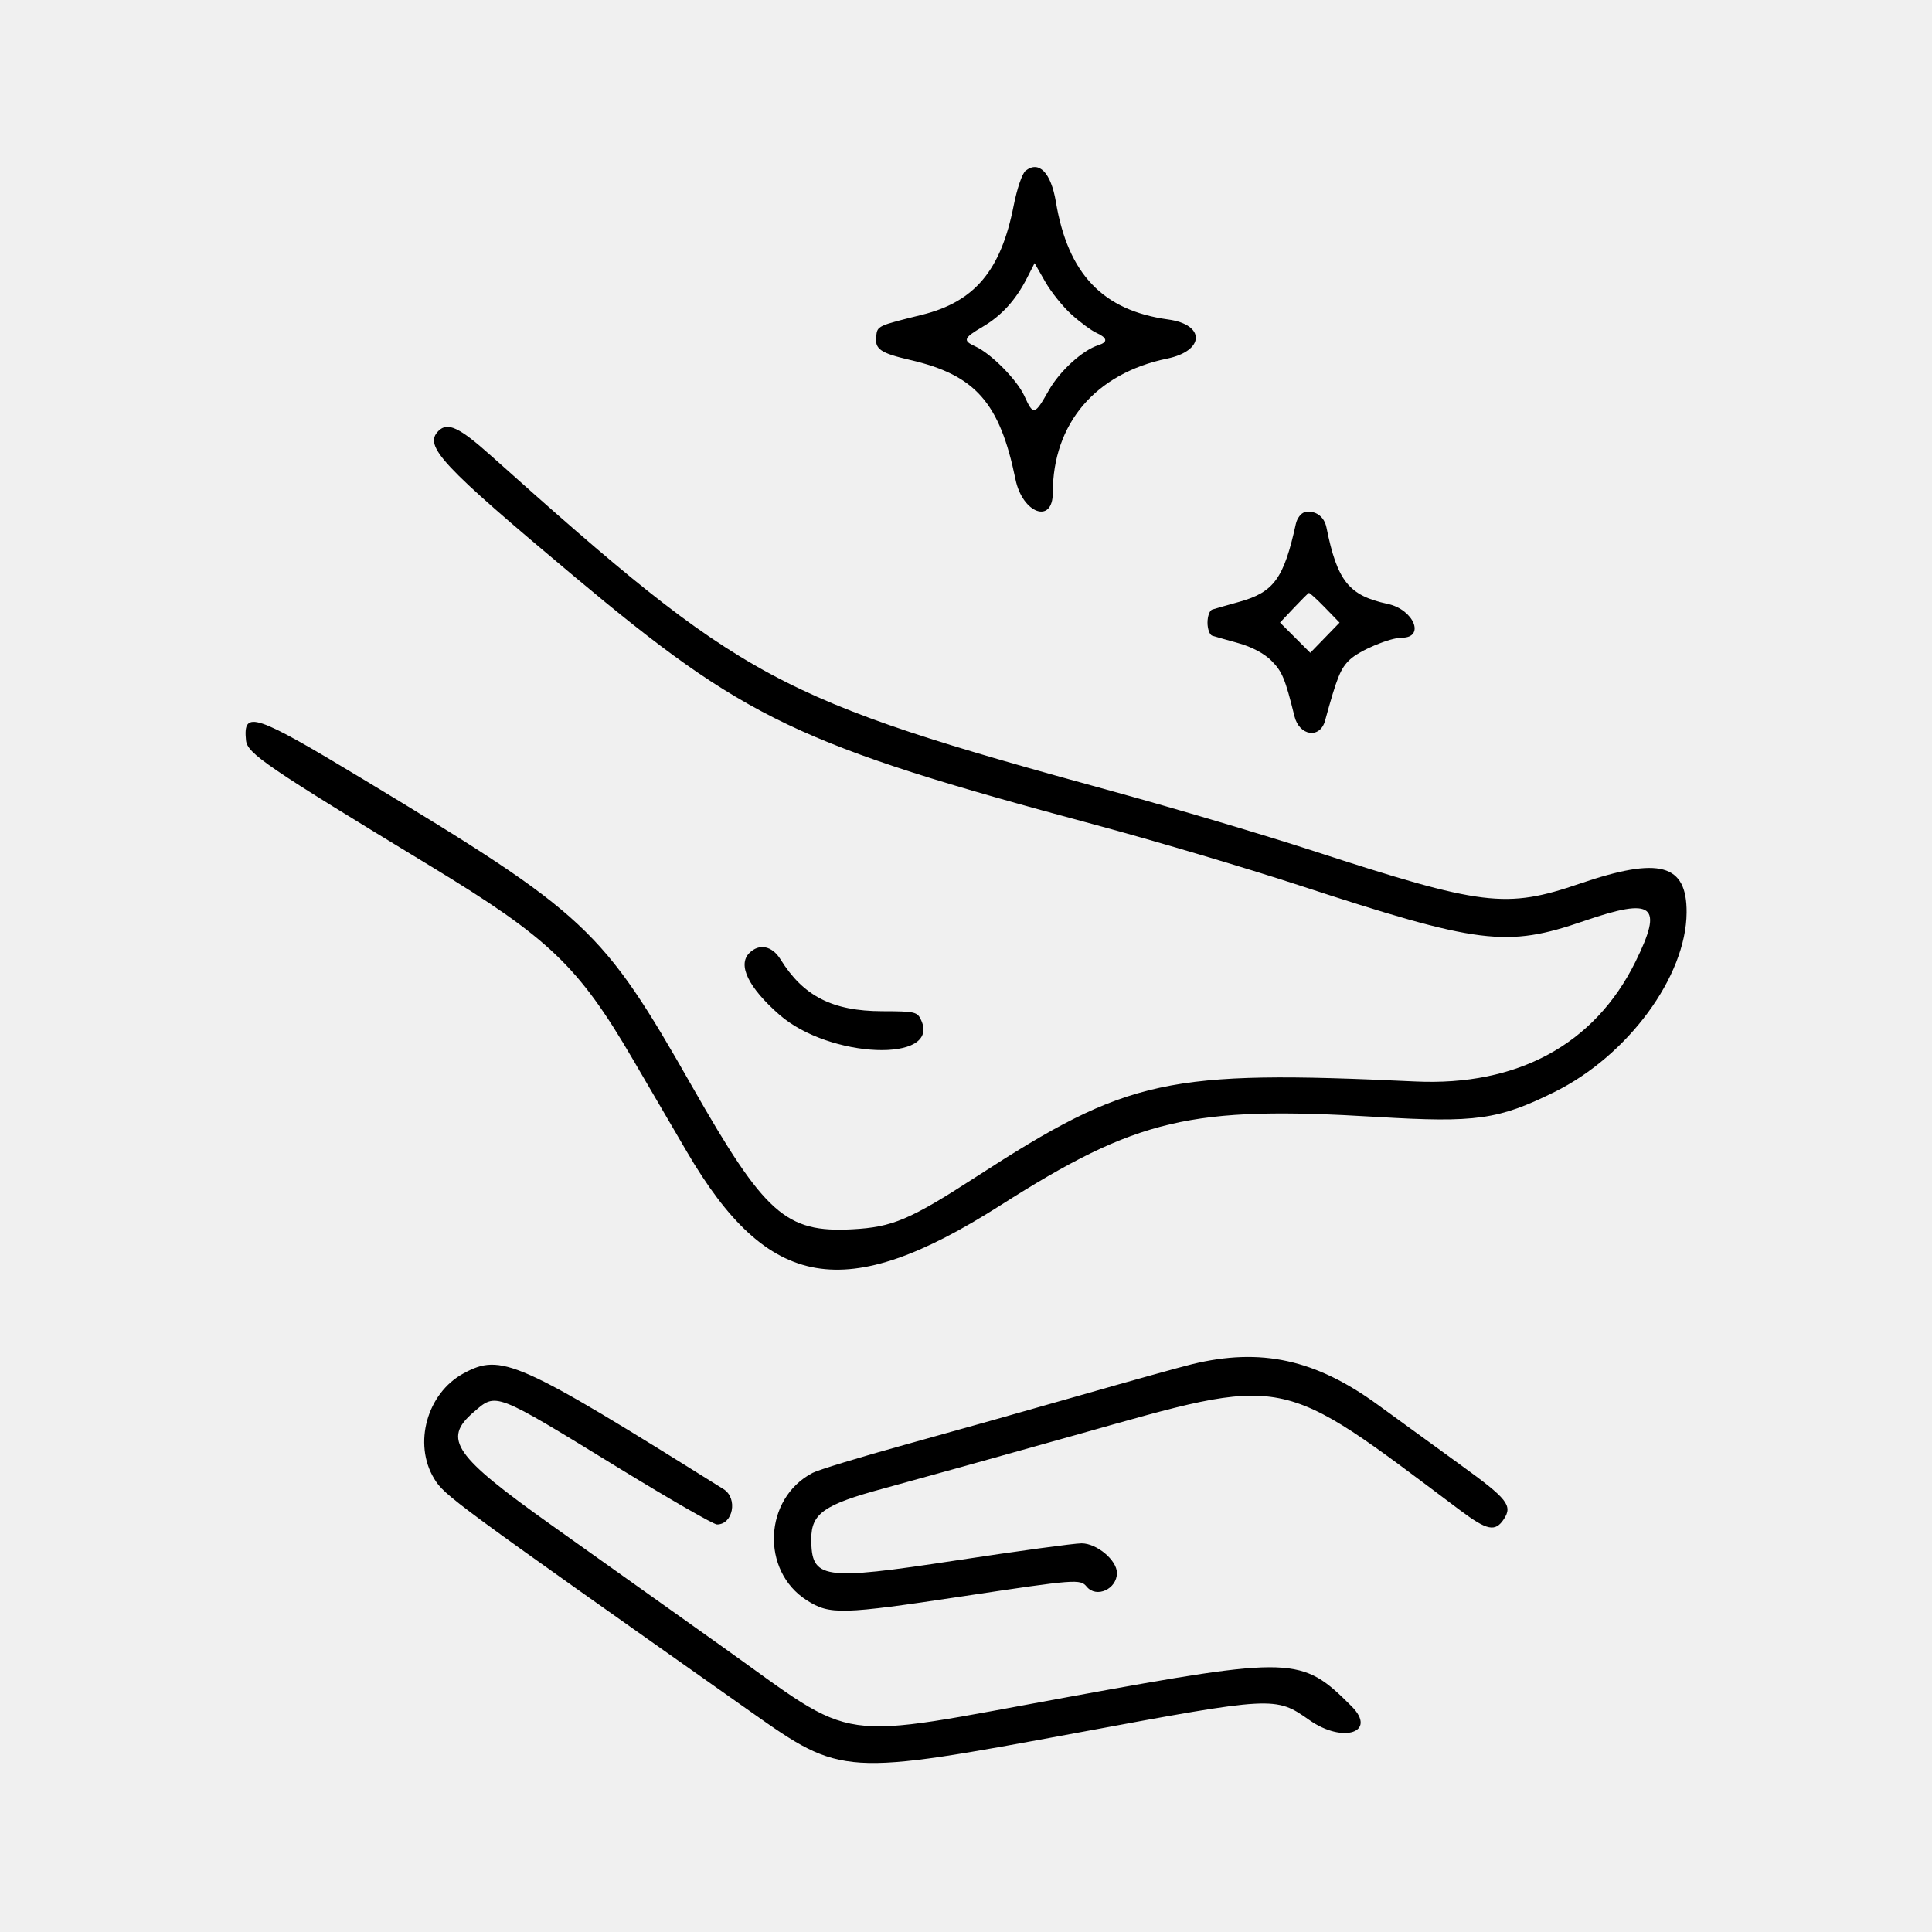
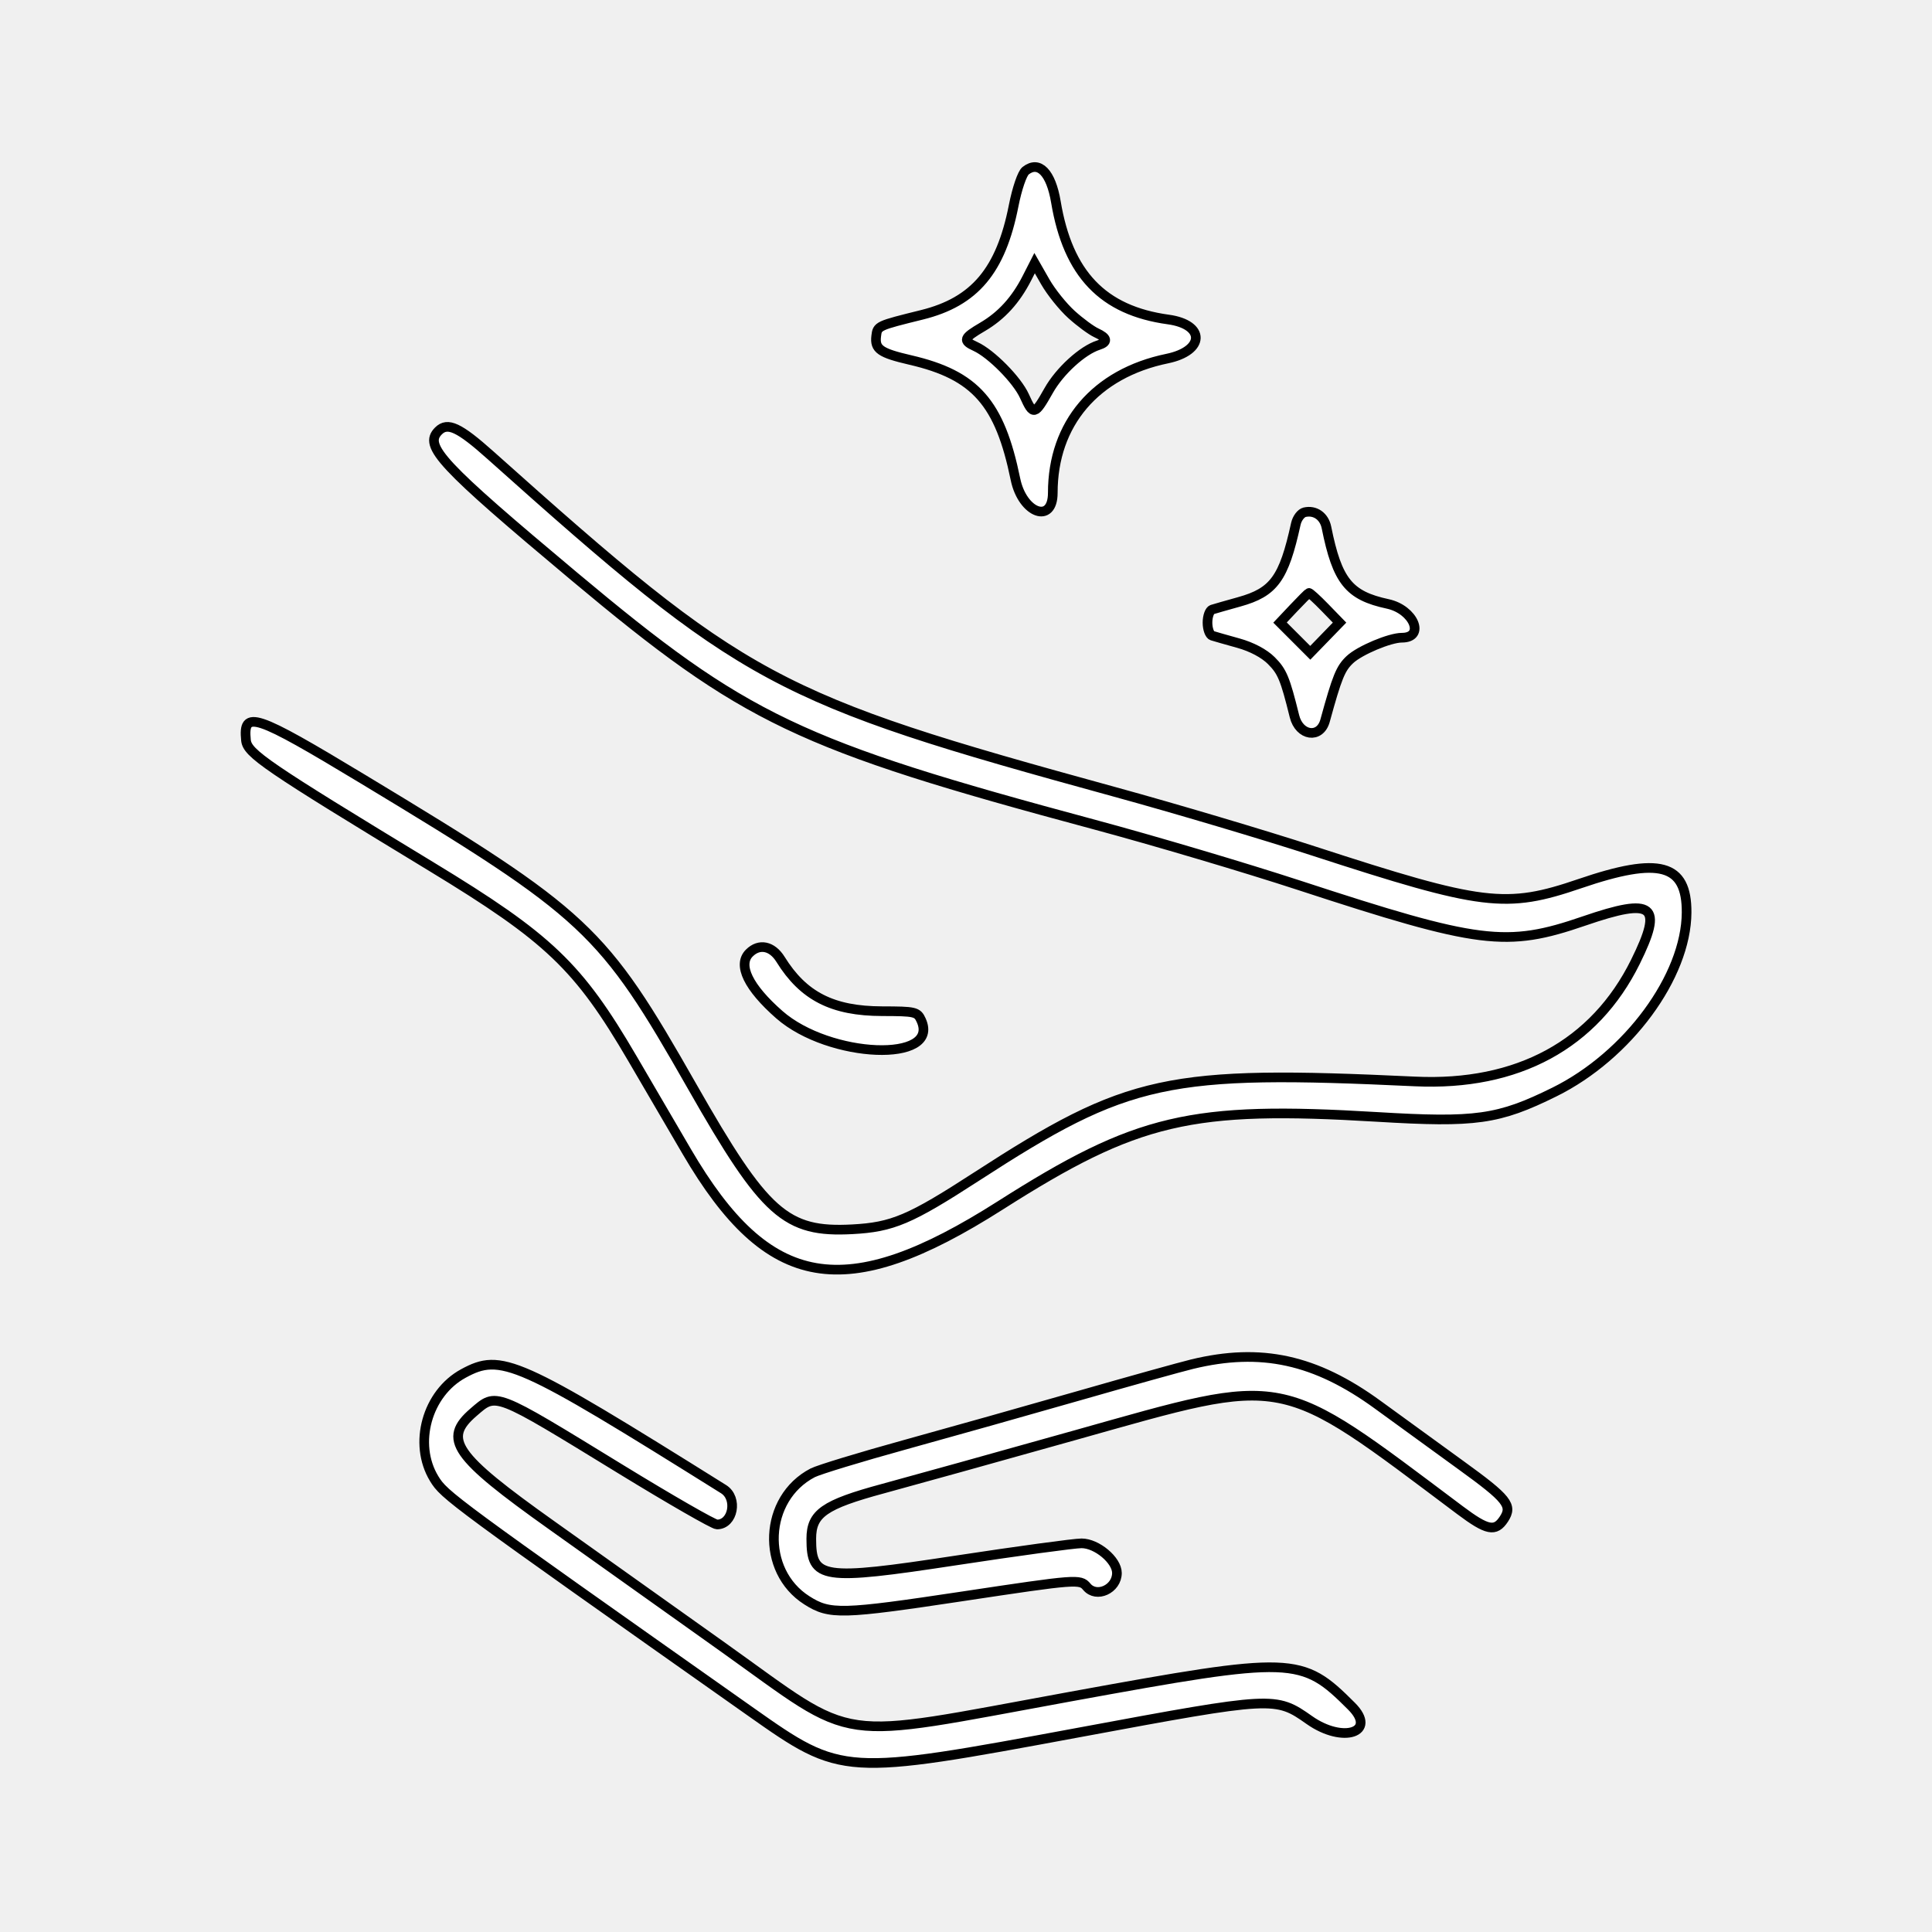
<svg xmlns="http://www.w3.org/2000/svg" version="1.1" viewBox="0 0 400 400">
  <g>
-     <path d="M212.338 35.352 C 211.638 35.902,210.560 39.055,209.867 42.578 C 207.226 56.013,201.801 62.472,190.890 65.175 C 181.658 67.462,181.658 67.462,181.406 69.613 C 181.092 72.289,182.244 73.090,188.490 74.539 C 201.955 77.662,206.986 83.370,210.238 99.219 C 211.690 106.295,217.969 108.588,217.969 102.042 C 217.969 87.692,226.816 77.306,241.648 74.244 C 249.444 72.635,249.599 67.206,241.878 66.148 C 228.333 64.291,221.113 56.735,218.610 41.797 C 217.594 35.737,215.103 33.177,212.338 35.352 M221.842 65.112 C 223.625 66.723,225.944 68.432,226.995 68.911 C 229.288 69.956,229.433 70.821,227.423 71.459 C 224.119 72.508,219.406 76.807,217.120 80.859 C 214.222 85.994,213.927 86.062,212.102 82.014 C 210.598 78.679,205.202 73.213,201.952 71.732 C 199.278 70.514,199.468 69.991,203.433 67.668 C 207.340 65.378,210.293 62.138,212.606 57.604 L 214.201 54.479 216.401 58.331 C 217.611 60.450,220.059 63.501,221.842 65.112 M90.781 89.219 C 87.657 92.343,91.260 96.204,118.885 119.341 C 154.325 149.023,165.211 154.215,226.625 170.730 C 238.837 174.014,257.890 179.667,268.965 183.292 C 306.288 195.509,311.885 196.211,327.940 190.689 C 342.397 185.716,344.432 187.327,338.600 199.128 C 330.143 216.239,314.187 224.903,292.969 223.904 C 241.594 221.486,233.631 223.216,202.122 243.636 C 188.393 252.535,184.781 254.065,176.460 254.510 C 162.701 255.244,158.345 251.364,143.334 225.000 C 124.675 192.228,121.602 189.358,75.200 161.343 C 52.662 147.736,50.302 146.950,50.927 153.259 C 51.199 156.001,54.989 158.586,89.288 179.412 C 113.651 194.206,119.760 200.039,130.949 219.187 C 134.337 224.985,139.394 233.639,142.187 238.418 C 159.074 267.312,174.936 270.038,207.091 249.572 C 235.449 231.522,246.529 228.920,285.120 231.246 C 305.566 232.479,310.226 231.823,321.841 226.081 C 337.030 218.571,349.117 202.153,349.193 188.927 C 349.251 178.845,343.583 177.309,327.102 182.943 C 311.775 188.181,307.016 187.597,271.875 176.164 C 261.777 172.879,243.320 167.392,230.859 163.972 C 160.158 144.565,154.286 141.399,101.563 94.263 C 95.062 88.452,92.668 87.332,90.781 89.219 M270.118 106.053 C 269.366 106.224,268.544 107.305,268.292 108.456 C 265.805 119.778,263.748 122.610,256.561 124.607 C 254.027 125.312,251.514 126.029,250.977 126.201 C 250.439 126.373,250.000 127.590,250.000 128.906 C 250.000 130.222,250.439 131.440,250.977 131.612 C 251.514 131.784,253.950 132.478,256.391 133.156 C 259.149 133.921,261.730 135.288,263.208 136.766 C 265.469 139.027,266.063 140.455,268.002 148.289 C 269.016 152.387,273.293 153.015,274.337 149.219 C 276.845 140.105,277.544 138.385,279.483 136.559 C 281.505 134.656,287.736 132.031,290.234 132.031 C 295.138 132.031,292.708 126.190,287.323 125.035 C 279.261 123.306,276.866 120.319,274.628 109.202 C 274.162 106.885,272.268 105.563,270.118 106.053 M274.309 125.781 L 277.342 128.906 274.310 132.031 L 271.277 135.156 268.147 132.025 L 265.016 128.895 267.860 125.880 C 269.424 124.221,270.832 122.818,270.990 122.760 C 271.148 122.703,272.641 124.063,274.309 125.781 M155.134 197.321 C 152.671 199.784,154.953 204.464,161.354 210.077 C 171.737 219.183,194.757 220.086,190.722 211.229 C 189.922 209.474,189.491 209.374,182.634 209.358 C 172.372 209.334,166.328 206.251,161.603 198.633 C 159.852 195.809,157.186 195.269,155.134 197.321 M246.810 282.439 C 244.410 283.022,233.864 285.960,223.372 288.968 C 212.881 291.976,196.690 296.538,187.392 299.106 C 178.095 301.674,169.482 304.299,168.252 304.938 C 158.110 310.214,157.433 325.232,167.062 331.339 C 171.816 334.353,174.156 334.290,199.513 330.469 C 222.857 326.950,223.651 326.890,225.000 328.516 C 227.008 330.935,231.250 329.001,231.250 325.665 C 231.250 323.023,227.081 319.531,223.928 319.531 C 222.412 319.531,210.709 321.125,197.920 323.073 C 170.149 327.302,167.969 326.976,167.969 318.588 C 167.969 313.360,170.623 311.504,182.813 308.206 C 188.613 306.637,206.543 301.648,222.656 297.119 C 267.051 284.642,264.147 284.075,302.265 312.658 C 307.911 316.891,309.580 317.230,311.366 314.506 C 313.203 311.701,312.108 310.323,302.538 303.396 C 297.919 300.053,290.149 294.409,285.270 290.853 C 272.356 281.441,261.081 278.974,246.810 282.439 M95.940 284.364 C 88.404 288.456,85.498 298.916,89.891 306.140 C 92.012 309.628,93.360 310.620,155.489 354.444 C 174.305 367.716,174.644 367.737,223.438 358.678 C 263.718 351.200,264.084 351.180,271.092 356.122 C 278.057 361.034,285.229 358.667,279.808 353.245 C 269.453 342.891,267.839 342.836,221.652 351.257 C 171.771 360.353,178.080 361.253,149.609 340.974 C 138.867 333.323,122.969 322.009,114.280 315.831 C 93.968 301.391,91.579 297.943,98.036 292.390 C 102.824 288.271,102.088 287.986,128.481 304.158 C 138.774 310.465,147.757 315.625,148.442 315.625 C 151.792 315.625,152.805 310.189,149.805 308.312 C 107.020 281.550,103.778 280.108,95.940 284.364 " />
+     <path d="M212.338 35.352 C 211.638 35.902,210.560 39.055,209.867 42.578 C 207.226 56.013,201.801 62.472,190.890 65.175 C 181.658 67.462,181.658 67.462,181.406 69.613 C 181.092 72.289,182.244 73.090,188.490 74.539 C 201.955 77.662,206.986 83.370,210.238 99.219 C 211.690 106.295,217.969 108.588,217.969 102.042 C 217.969 87.692,226.816 77.306,241.648 74.244 C 249.444 72.635,249.599 67.206,241.878 66.148 C 228.333 64.291,221.113 56.735,218.610 41.797 C 217.594 35.737,215.103 33.177,212.338 35.352 M221.842 65.112 C 223.625 66.723,225.944 68.432,226.995 68.911 C 229.288 69.956,229.433 70.821,227.423 71.459 C 224.119 72.508,219.406 76.807,217.120 80.859 C 214.222 85.994,213.927 86.062,212.102 82.014 C 210.598 78.679,205.202 73.213,201.952 71.732 C 199.278 70.514,199.468 69.991,203.433 67.668 C 207.340 65.378,210.293 62.138,212.606 57.604 L 214.201 54.479 216.401 58.331 C 217.611 60.450,220.059 63.501,221.842 65.112 M90.781 89.219 C 87.657 92.343,91.260 96.204,118.885 119.341 C 154.325 149.023,165.211 154.215,226.625 170.730 C 238.837 174.014,257.890 179.667,268.965 183.292 C 306.288 195.509,311.885 196.211,327.940 190.689 C 342.397 185.716,344.432 187.327,338.600 199.128 C 330.143 216.239,314.187 224.903,292.969 223.904 C 241.594 221.486,233.631 223.216,202.122 243.636 C 188.393 252.535,184.781 254.065,176.460 254.510 C 162.701 255.244,158.345 251.364,143.334 225.000 C 124.675 192.228,121.602 189.358,75.200 161.343 C 52.662 147.736,50.302 146.950,50.927 153.259 C 51.199 156.001,54.989 158.586,89.288 179.412 C 113.651 194.206,119.760 200.039,130.949 219.187 C 134.337 224.985,139.394 233.639,142.187 238.418 C 159.074 267.312,174.936 270.038,207.091 249.572 C 235.449 231.522,246.529 228.920,285.120 231.246 C 305.566 232.479,310.226 231.823,321.841 226.081 C 337.030 218.571,349.117 202.153,349.193 188.927 C 349.251 178.845,343.583 177.309,327.102 182.943 C 311.775 188.181,307.016 187.597,271.875 176.164 C 261.777 172.879,243.320 167.392,230.859 163.972 C 160.158 144.565,154.286 141.399,101.563 94.263 C 95.062 88.452,92.668 87.332,90.781 89.219 M270.118 106.053 C 269.366 106.224,268.544 107.305,268.292 108.456 C 265.805 119.778,263.748 122.610,256.561 124.607 C 254.027 125.312,251.514 126.029,250.977 126.201 C 250.439 126.373,250.000 127.590,250.000 128.906 C 250.000 130.222,250.439 131.440,250.977 131.612 C 251.514 131.784,253.950 132.478,256.391 133.156 C 259.149 133.921,261.730 135.288,263.208 136.766 C 265.469 139.027,266.063 140.455,268.002 148.289 C 269.016 152.387,273.293 153.015,274.337 149.219 C 276.845 140.105,277.544 138.385,279.483 136.559 C 281.505 134.656,287.736 132.031,290.234 132.031 C 295.138 132.031,292.708 126.190,287.323 125.035 C 279.261 123.306,276.866 120.319,274.628 109.202 C 274.162 106.885,272.268 105.563,270.118 106.053 M274.309 125.781 L 277.342 128.906 274.310 132.031 L 271.277 135.156 268.147 132.025 L 265.016 128.895 267.860 125.880 C 269.424 124.221,270.832 122.818,270.990 122.760 C 271.148 122.703,272.641 124.063,274.309 125.781 M155.134 197.321 C 152.671 199.784,154.953 204.464,161.354 210.077 C 171.737 219.183,194.757 220.086,190.722 211.229 C 189.922 209.474,189.491 209.374,182.634 209.358 C 172.372 209.334,166.328 206.251,161.603 198.633 C 159.852 195.809,157.186 195.269,155.134 197.321 M246.810 282.439 C 244.410 283.022,233.864 285.960,223.372 288.968 C 212.881 291.976,196.690 296.538,187.392 299.106 C 178.095 301.674,169.482 304.299,168.252 304.938 C 158.110 310.214,157.433 325.232,167.062 331.339 C 171.816 334.353,174.156 334.290,199.513 330.469 C 222.857 326.950,223.651 326.890,225.000 328.516 C 227.008 330.935,231.250 329.001,231.250 325.665 C 231.250 323.023,227.081 319.531,223.928 319.531 C 222.412 319.531,210.709 321.125,197.920 323.073 C 170.149 327.302,167.969 326.976,167.969 318.588 C 167.969 313.360,170.623 311.504,182.813 308.206 C 188.613 306.637,206.543 301.648,222.656 297.119 C 267.051 284.642,264.147 284.075,302.265 312.658 C 307.911 316.891,309.580 317.230,311.366 314.506 C 313.203 311.701,312.108 310.323,302.538 303.396 C 297.919 300.053,290.149 294.409,285.270 290.853 C 272.356 281.441,261.081 278.974,246.810 282.439 M95.940 284.364 C 88.404 288.456,85.498 298.916,89.891 306.140 C 92.012 309.628,93.360 310.620,155.489 354.444 C 174.305 367.716,174.644 367.737,223.438 358.678 C 263.718 351.200,264.084 351.180,271.092 356.122 C 278.057 361.034,285.229 358.667,279.808 353.245 C 269.453 342.891,267.839 342.836,221.652 351.257 C 171.771 360.353,178.080 361.253,149.609 340.974 C 138.867 333.323,122.969 322.009,114.280 315.831 C 93.968 301.391,91.579 297.943,98.036 292.390 C 102.824 288.271,102.088 287.986,128.481 304.158 C 138.774 310.465,147.757 315.625,148.442 315.625 C 151.792 315.625,152.805 310.189,149.805 308.312 C 107.020 281.550,103.778 280.108,95.940 284.364 " fill="white" fill-rule="evenodd" stroke="black" stroke-width="2" stroke-linecap="round" />
  </g>
</svg>
